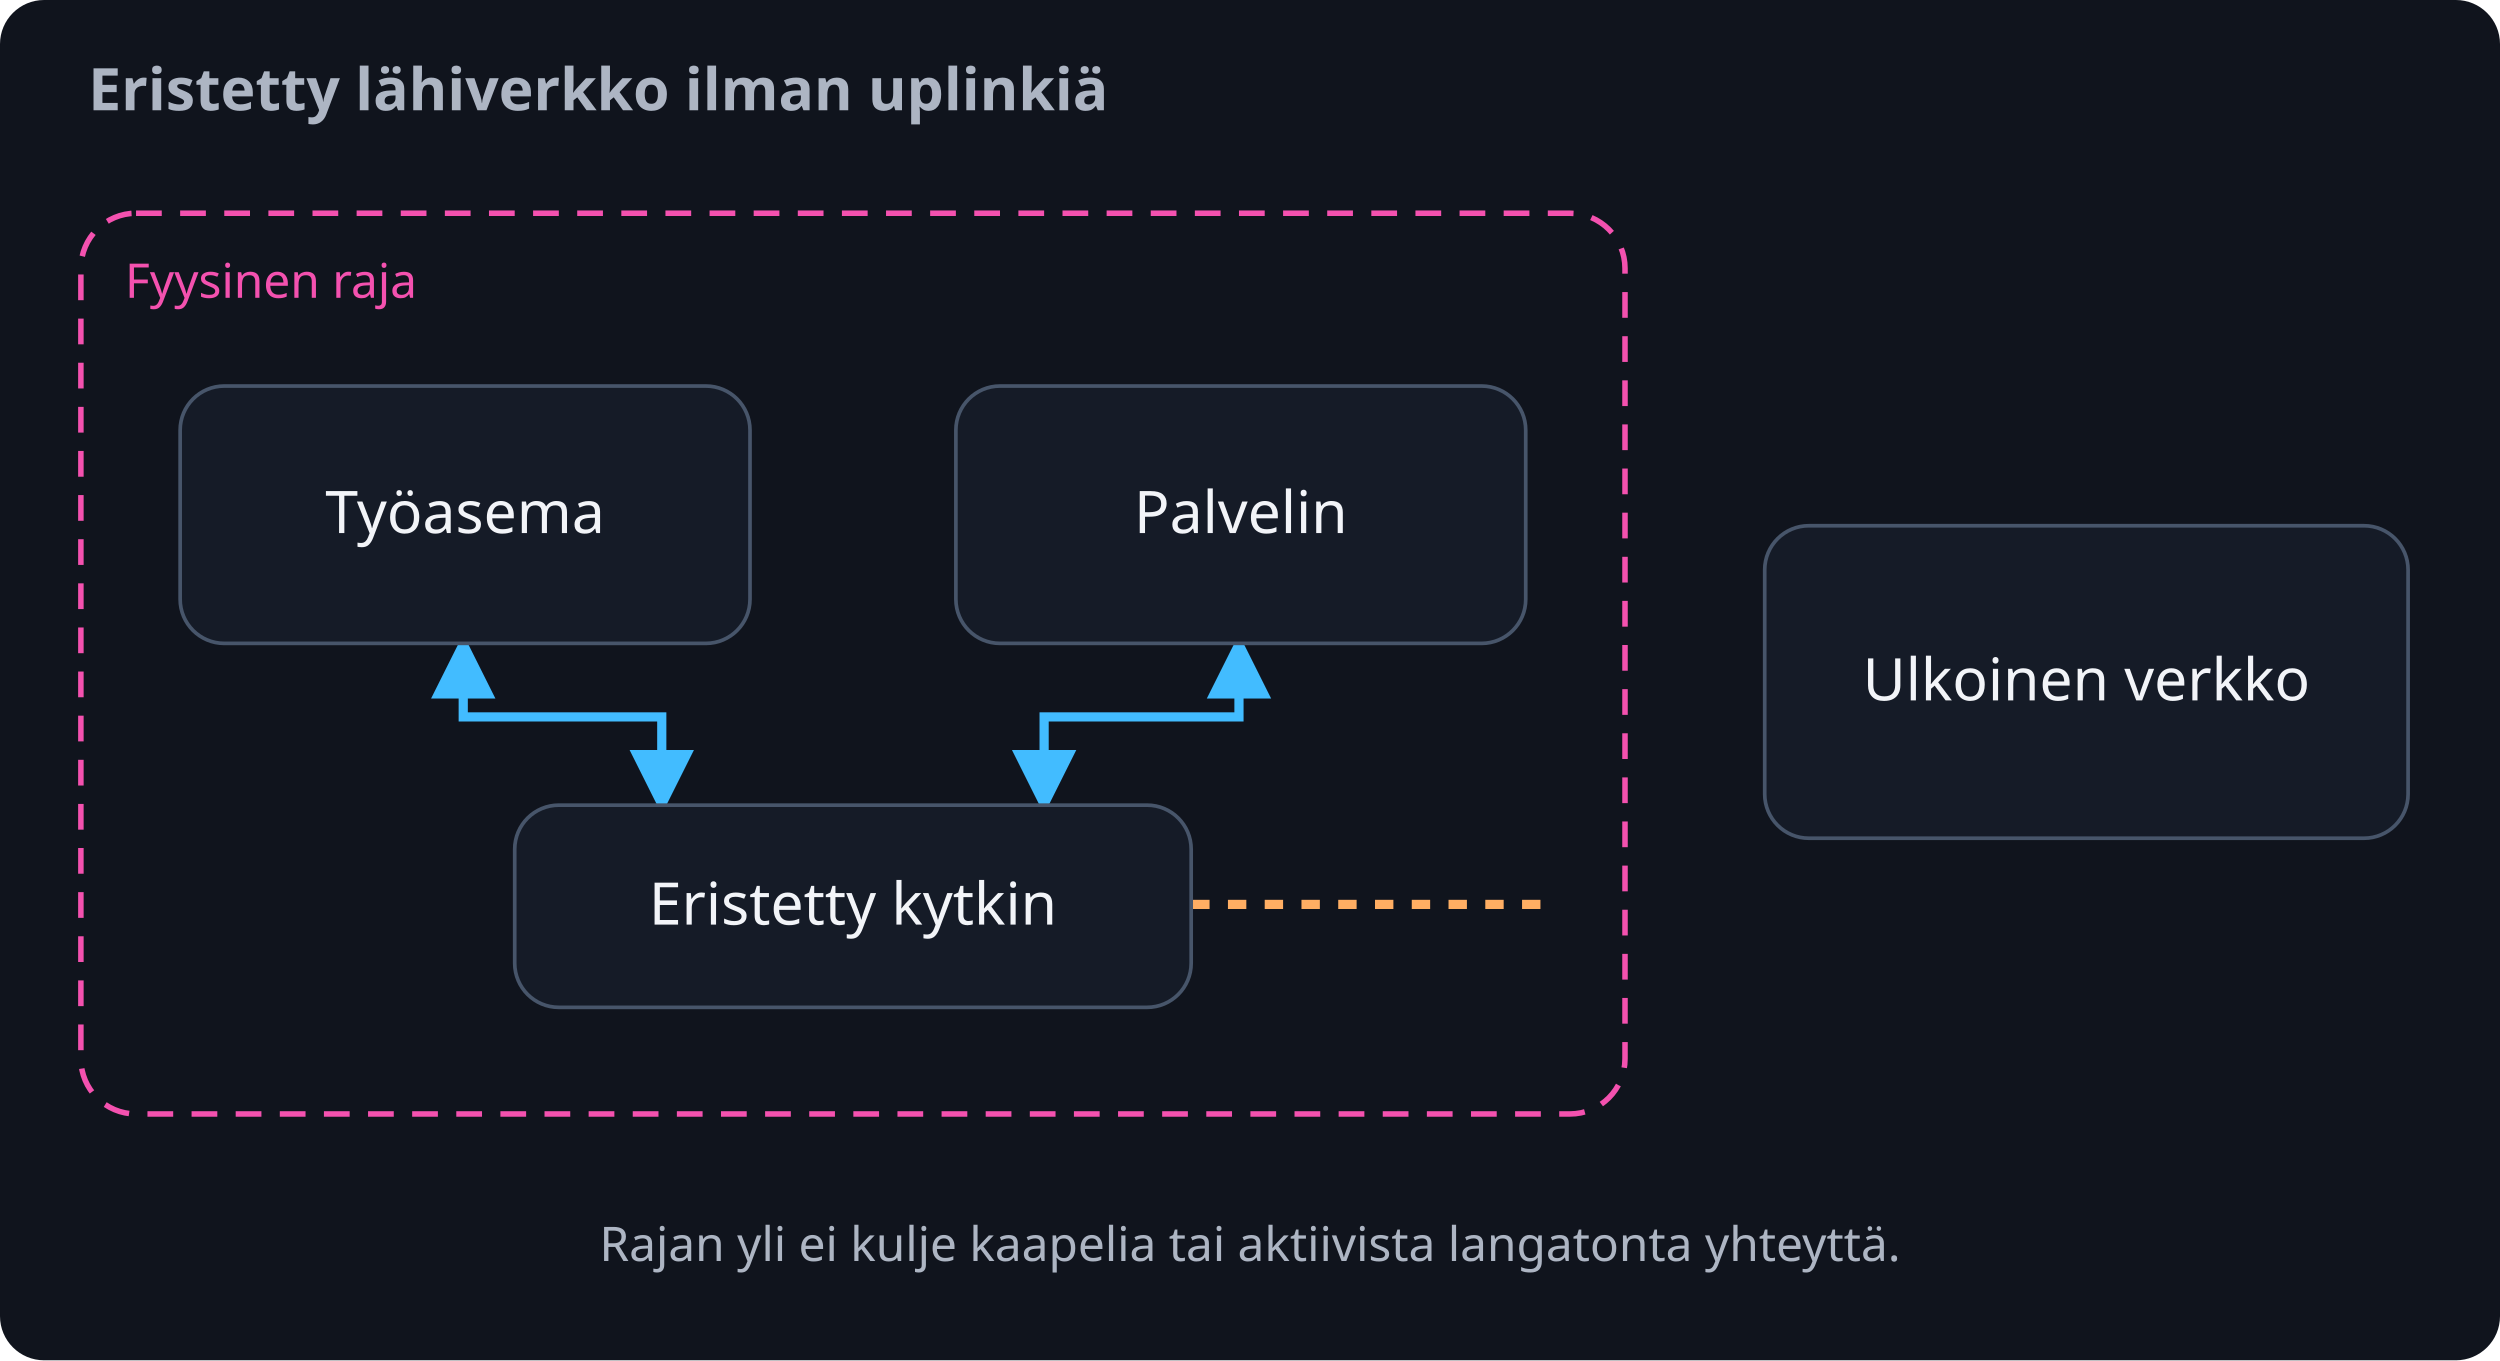
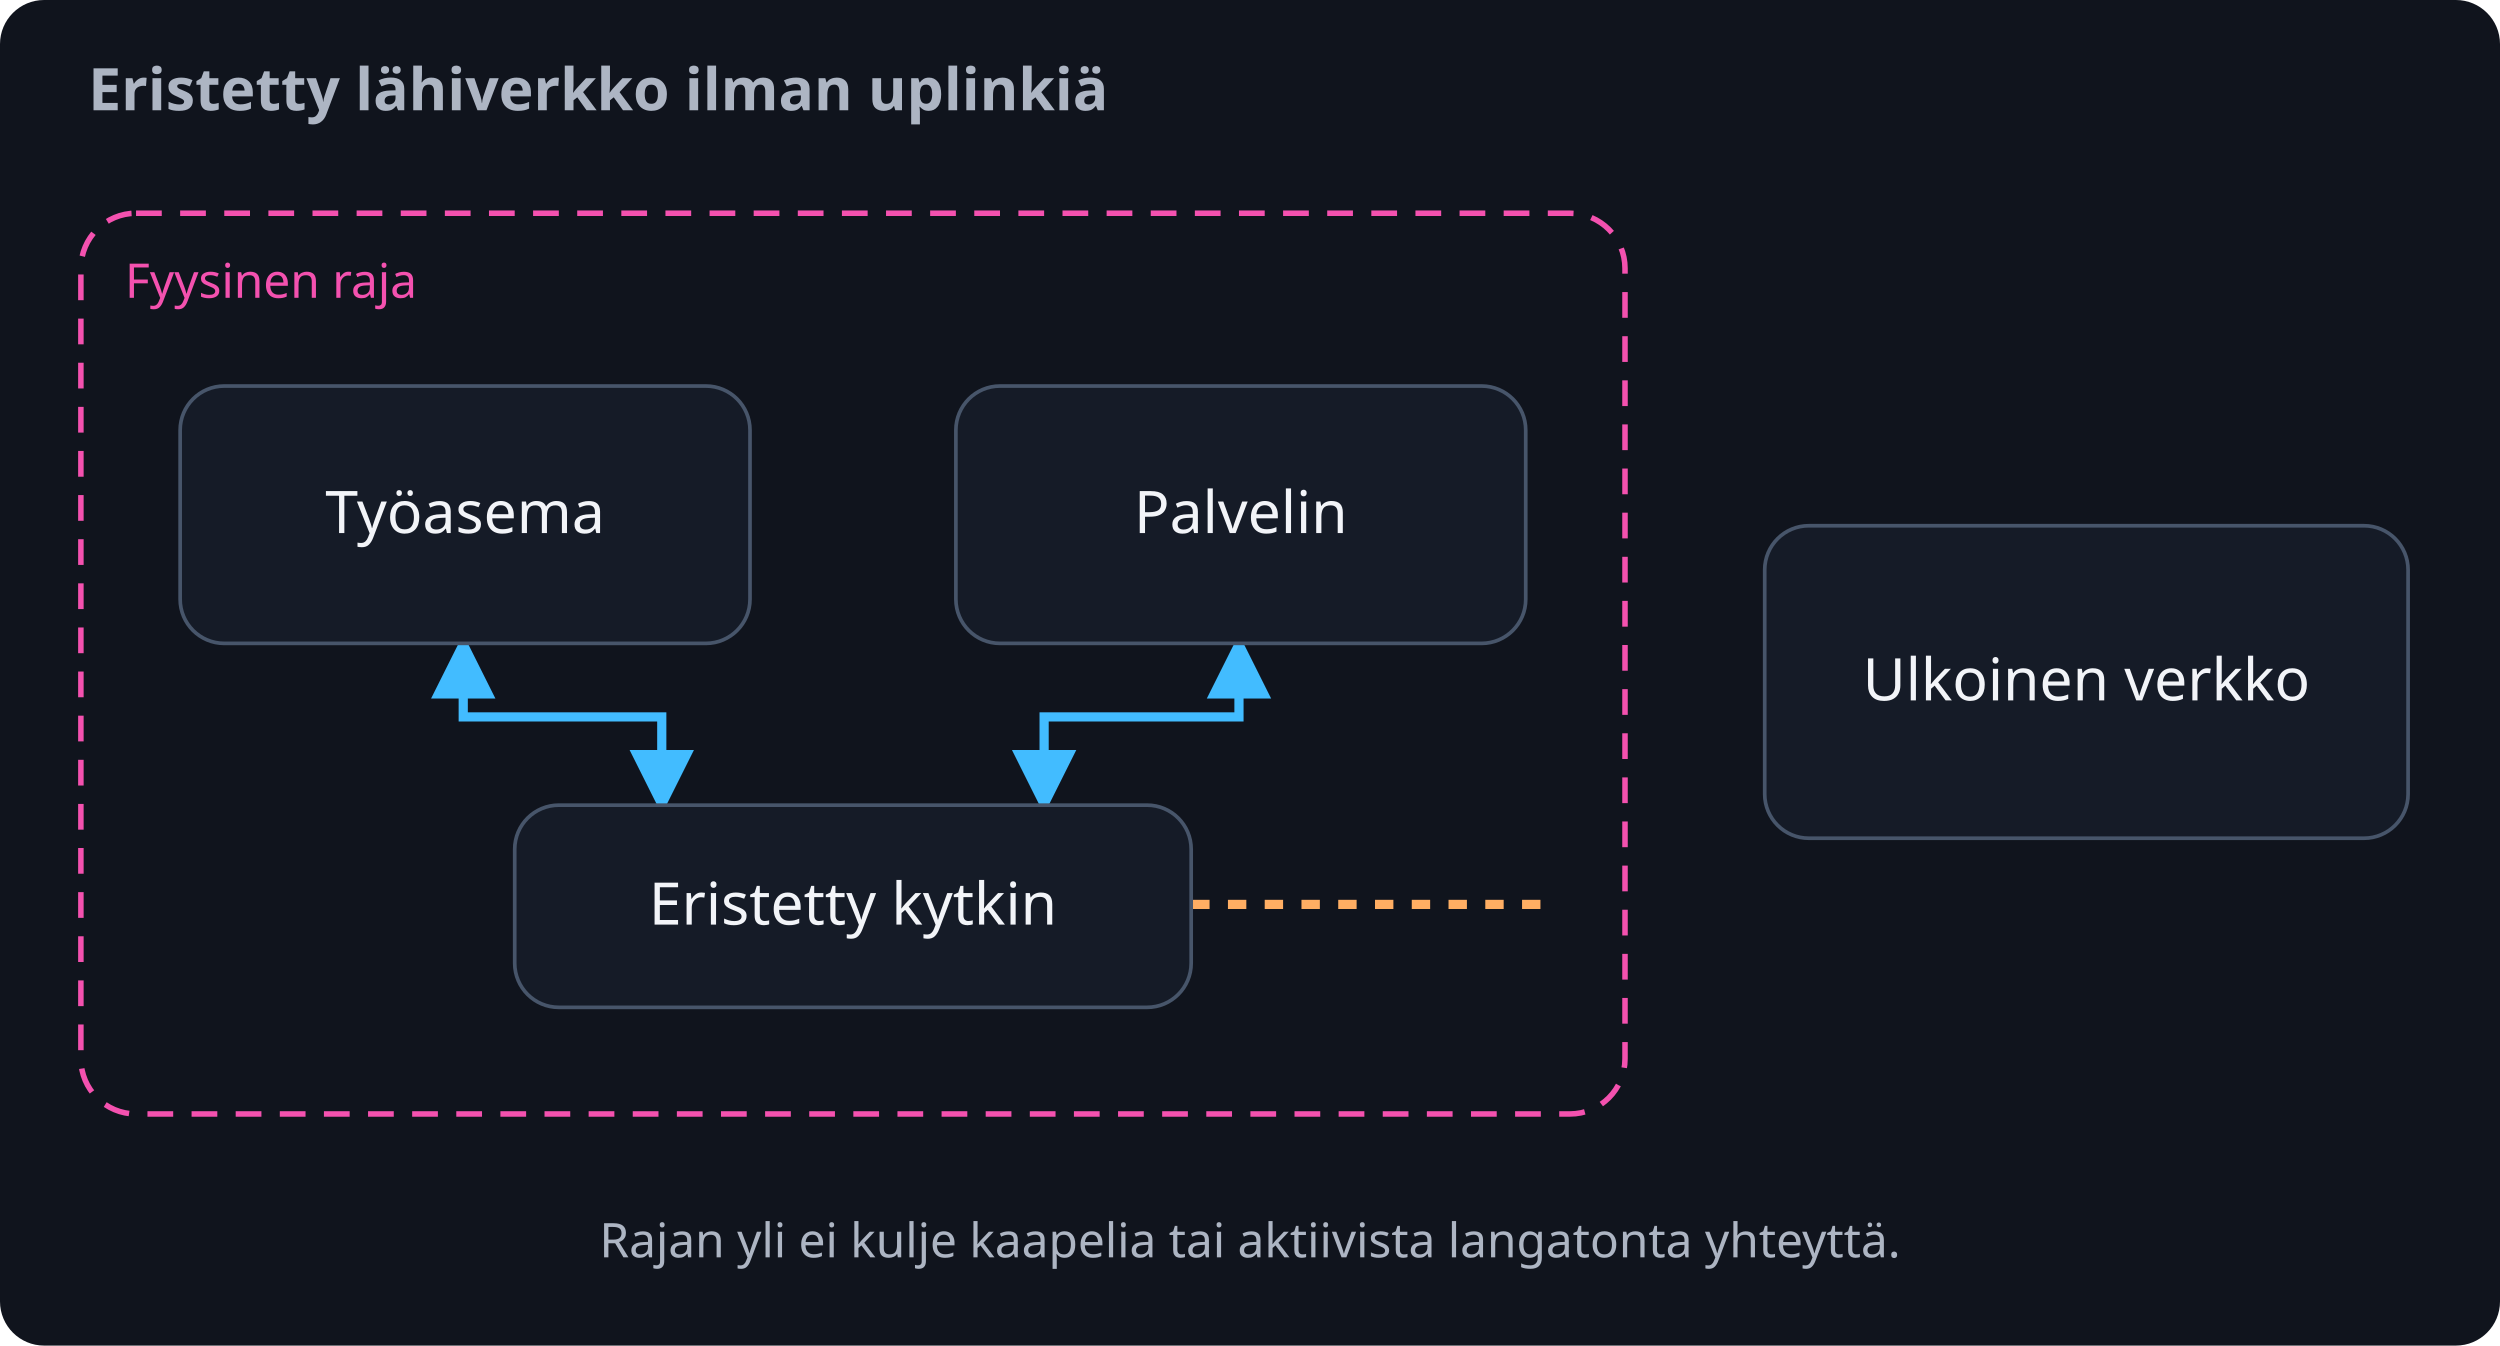
- <svg xmlns="http://www.w3.org/2000/svg" viewBox="0 0 680 370" role="img">
+ <svg xmlns="http://www.w3.org/2000/svg" viewBox="0 0 680 366" role="img">
  <defs>
    <marker id="blue" markerWidth="7" markerHeight="7" refX="6" refY="3.5" orient="auto-start-reverse">
      <path d="M0 0L7 3.5L0 7Z" fill="#42bcff" />
    </marker>
    <marker id="pink" markerWidth="7" markerHeight="7" refX="6" refY="3.5" orient="auto-start-reverse">
      <path d="M0 0L7 3.5L0 7Z" fill="#f451af" />
    </marker>
    <marker id="orange" markerWidth="7" markerHeight="7" refX="6" refY="3.5" orient="auto-start-reverse">
      <path d="M0 0L7 3.5L0 7Z" fill="#ffae63" />
    </marker>
    <marker id="green" markerWidth="7" markerHeight="7" refX="6" refY="3.5" orient="auto-start-reverse">
      <path d="M0 0L7 3.5L0 7Z" fill="#78d9a4" />
    </marker>
  </defs>
-   <rect width="680" height="370" rx="12" fill="#10141d" />
+   <rect width="680" height="366" rx="12" fill="#10141d" />
  <g font-family="system-ui,sans-serif">
    <text x="24" y="30" font-size="16" font-weight="700" fill="#adb5c3">Eristetty lähiverkko ilman uplinkiä</text>
    <rect x="22" y="58" width="420" height="245" rx="15" fill="none" stroke="#f451af" stroke-width="1.5" stroke-dasharray="7 5" />
    <text x="34" y="81" font-size="13" fill="#f451af">Fyysinen raja</text>
    <path d="M126 175V195H180V219" fill="none" stroke="#42bcff" stroke-width="2.5" marker-end="url(#blue)" marker-start="url(#blue)" />
    <path d="M337 175V195H284V219" fill="none" stroke="#42bcff" stroke-width="2.5" marker-end="url(#blue)" marker-start="url(#blue)" />
    <path d="M324 246H424" fill="none" stroke="#ffae63" stroke-width="2.5" stroke-dasharray="5 5" />
    <rect x="49" y="105" width="155" height="70" rx="12" fill="#151b27" stroke="#47556a" />
    <text x="126.5" y="145" text-anchor="middle" font-size="16" fill="#f2f4f8">
      <tspan x="126.5" dy="0">Työasema</tspan>
    </text>
    <rect x="260" y="105" width="155" height="70" rx="12" fill="#151b27" stroke="#47556a" />
    <text x="337.5" y="145" text-anchor="middle" font-size="16" fill="#f2f4f8">
      <tspan x="337.5" dy="0">Palvelin</tspan>
    </text>
    <rect x="140" y="219" width="184" height="55" rx="12" fill="#151b27" stroke="#47556a" />
    <text x="232" y="251.5" text-anchor="middle" font-size="16" fill="#f2f4f8">
      <tspan x="232" dy="0">Eristetty kytkin</tspan>
    </text>
    <rect x="480" y="143" width="175" height="85" rx="12" fill="#151b27" stroke="#47556a" />
    <text x="567.5" y="190.5" text-anchor="middle" font-size="16" fill="#f2f4f8">
      <tspan x="567.5" dy="0">Ulkoinen verkko</tspan>
    </text>
-     <text x="340" y="343" text-anchor="middle" font-size="13" fill="#adb5c3">
+     <text transform="translate(0 -1)" x="340" y="343" text-anchor="middle" font-size="13" fill="#adb5c3">
      <tspan x="340" dy="0">Rajan yli ei kulje kaapelia tai aktiivista langatonta yhteyttä.</tspan>
    </text>
  </g>
</svg>
